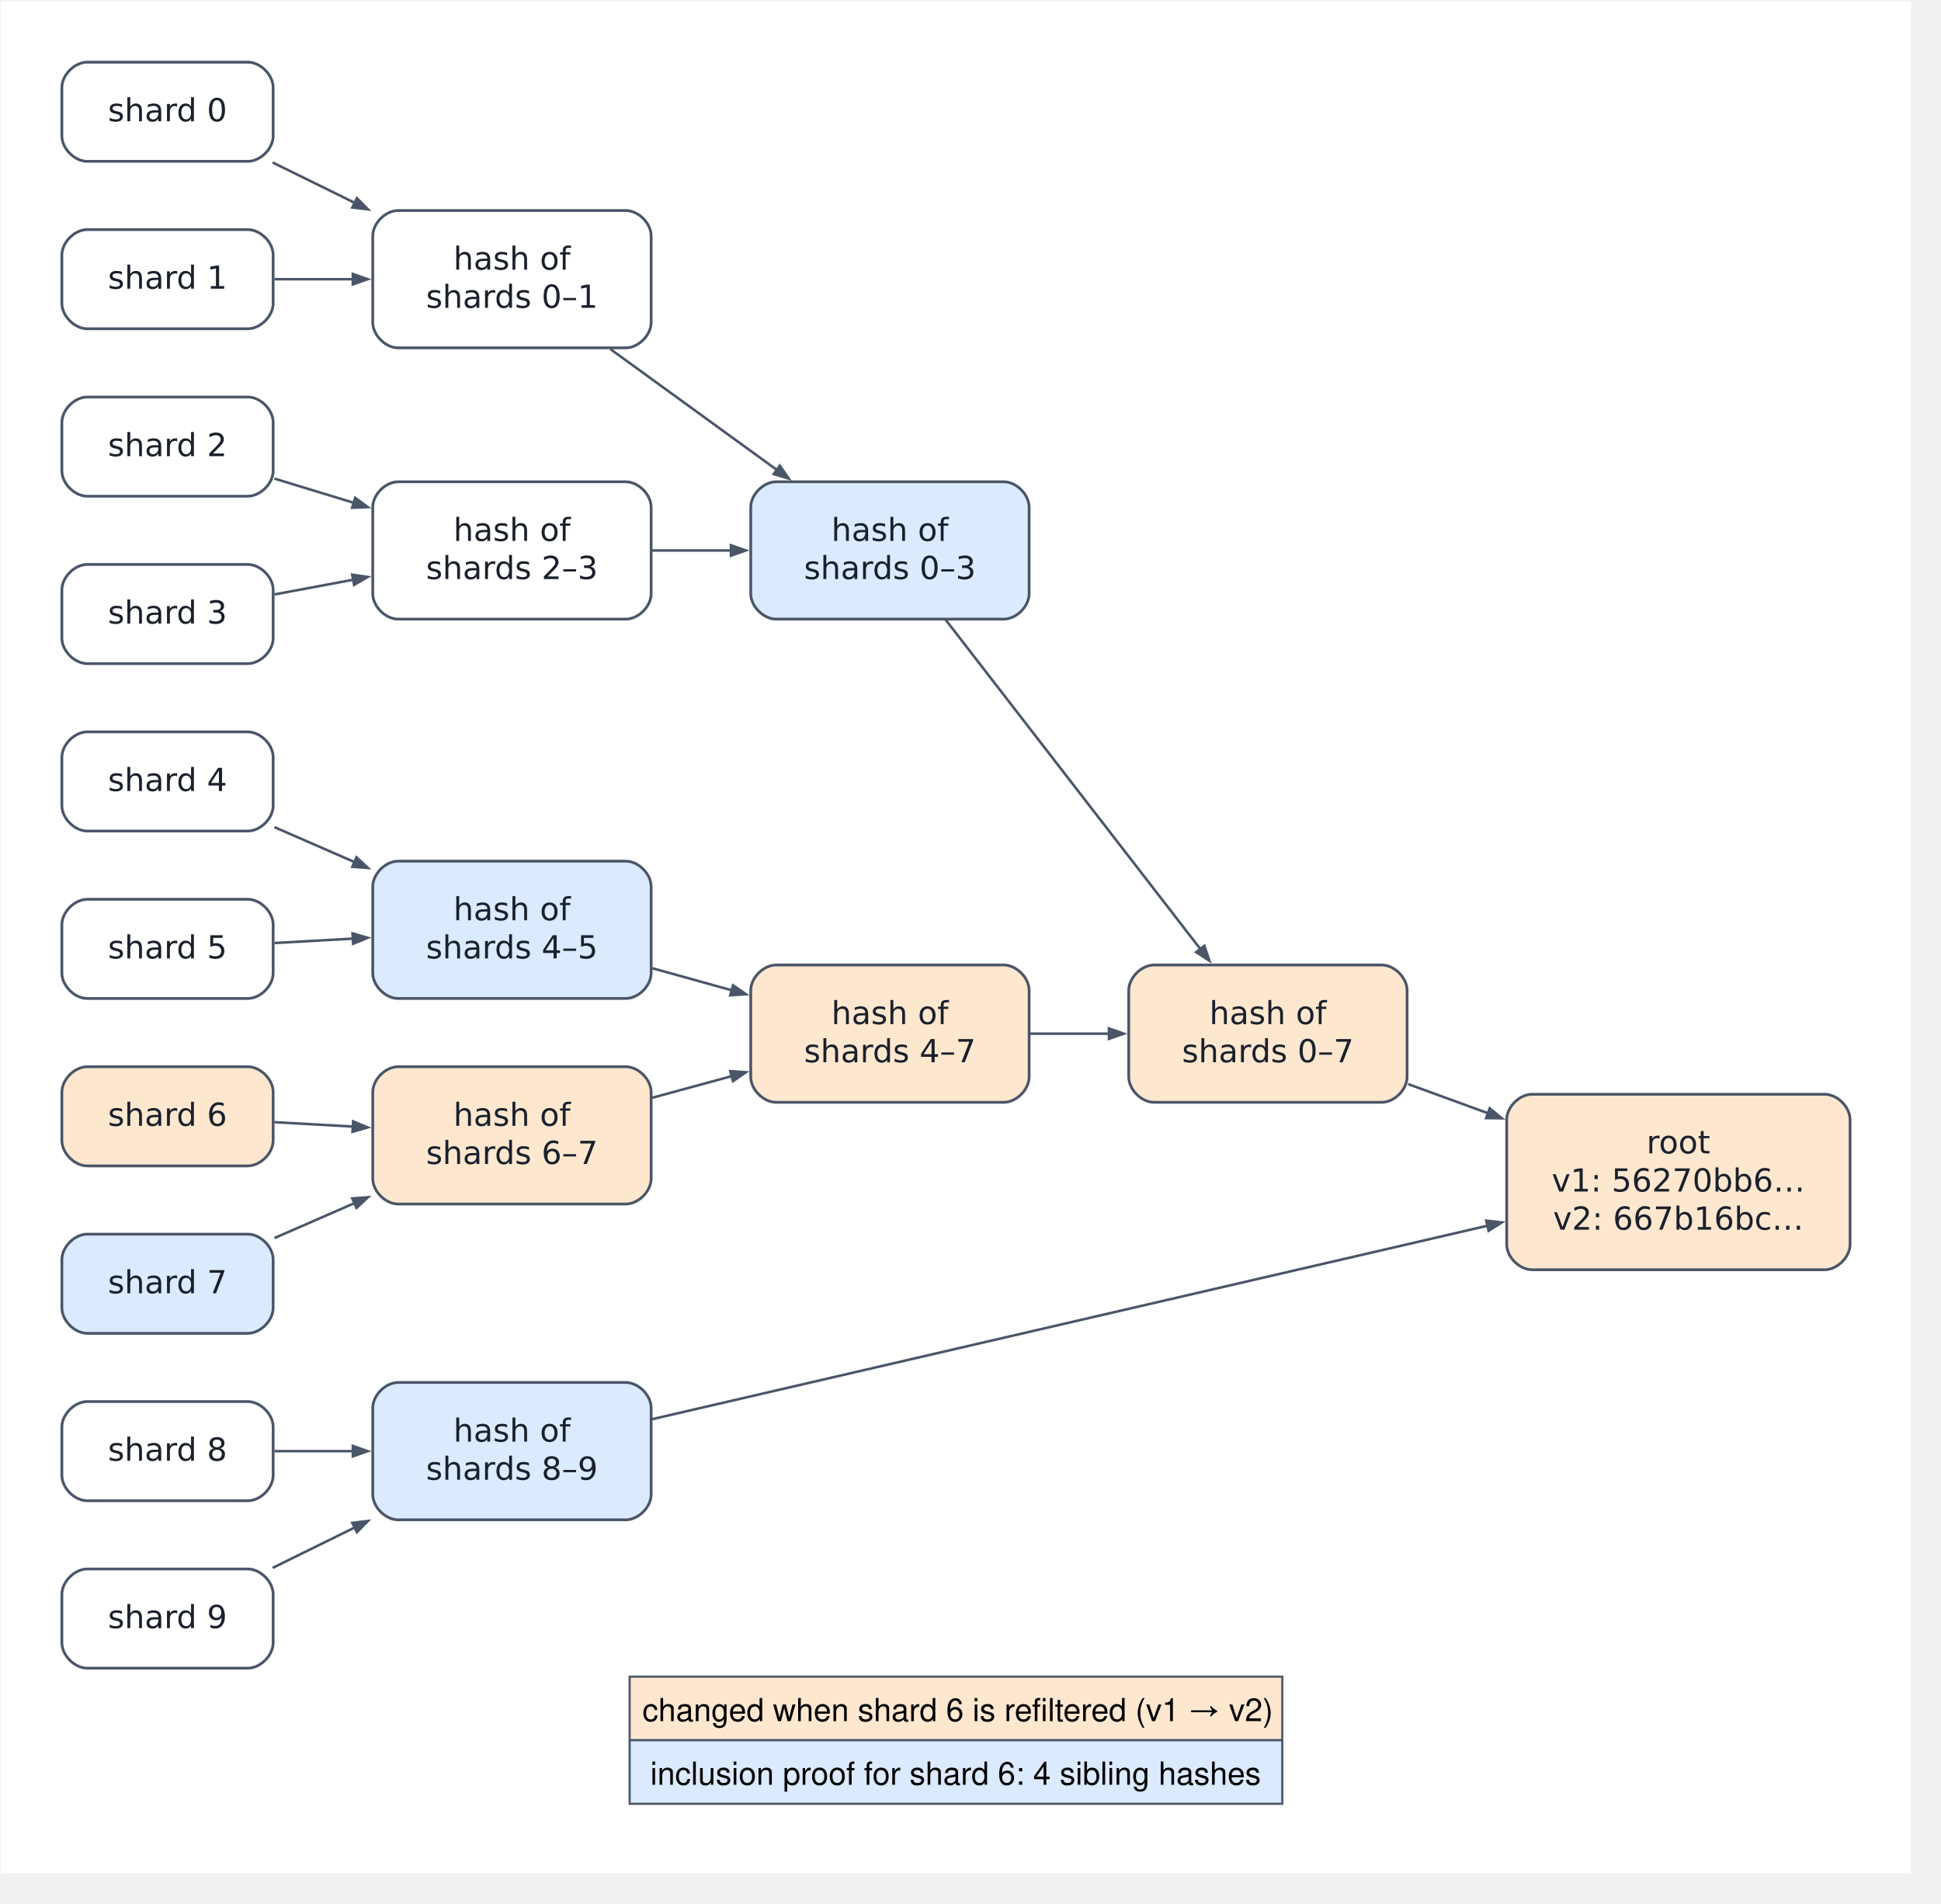
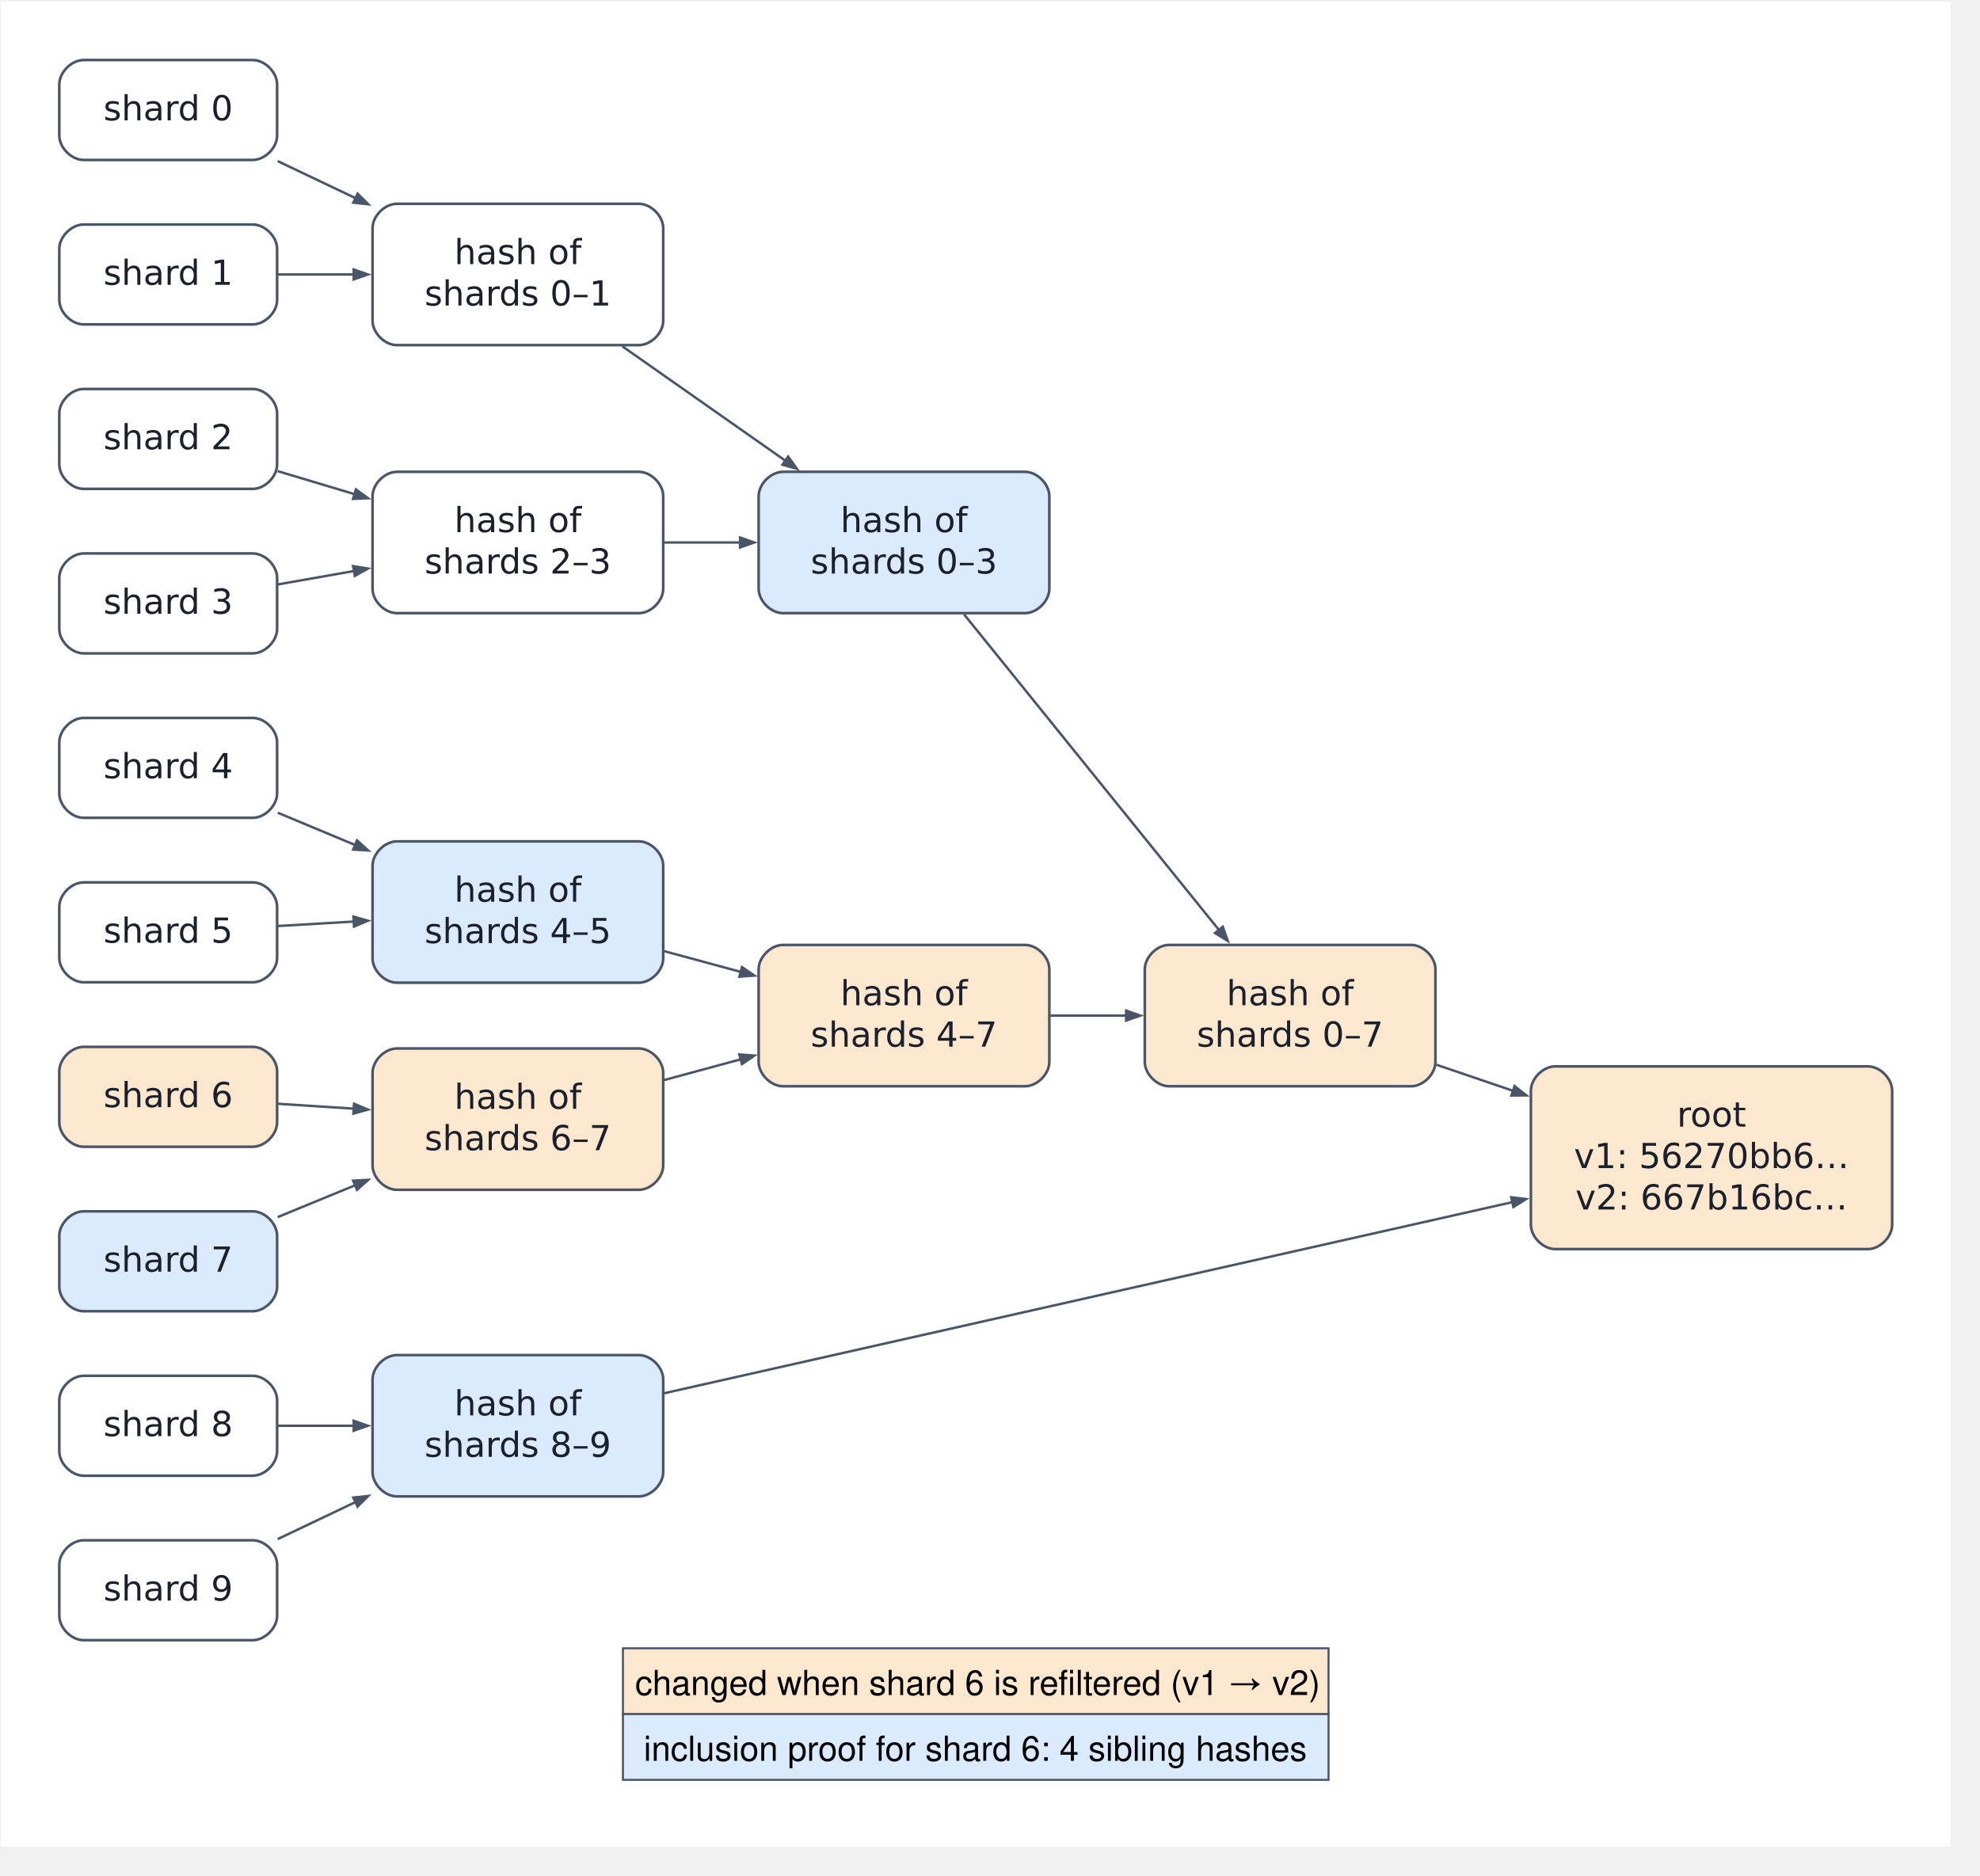
- <svg xmlns="http://www.w3.org/2000/svg" width="930" height="912" viewBox="14.00 14.00 916.00 898.00">
-   <g id="graph0" class="graph" transform="scale(1 1) rotate(0) translate(43.2 869)">
-     <polygon fill="#ffffff" stroke="none" points="-28.8,28.8 -28.8,-854.6 872.69,-854.6 872.69,28.8 -28.8,28.8" />
-     <polygon fill="#fde7cf" stroke="none" points="267.95,-34 267.95,-64 575.94,-64 575.94,-34 267.95,-34" />
-     <polygon fill="none" stroke="#4a5568" points="267.95,-34 267.95,-64 575.94,-64 575.94,-34 267.95,-34" />
-     <text xml:space="preserve" text-anchor="start" x="273.95" y="-43" font-family="Helvetica,sans-Serif" font-size="15.00">changed when shard 6 is refiltered (v1 → v2)</text>
-     <polygon fill="#dbeafe" stroke="none" points="267.95,-4 267.95,-34 575.94,-34 575.94,-4 267.95,-4" />
-     <polygon fill="none" stroke="#4a5568" points="267.95,-4 267.95,-34 575.94,-34 575.94,-4 267.95,-4" />
-     <text xml:space="preserve" text-anchor="start" x="277.7" y="-13" font-family="Helvetica,sans-Serif" font-size="15.00">inclusion proof for shard 6: 4 sibling hashes</text>
+ <svg xmlns="http://www.w3.org/2000/svg" width="989" height="937" viewBox="14.00 14.00 975.00 923.00">
+   <g id="graph0" class="graph" transform="scale(1 1) rotate(0) translate(43.2 894.2)">
+     <polygon fill="#ffffff" stroke="none" points="-28.8,28.8 -28.8,-879.8 931.34,-879.8 931.34,28.8 -28.8,28.8" />
+     <polygon fill="#fde7cf" stroke="none" points="277.55,-36.4 277.55,-68.8 625,-68.8 625,-36.4 277.55,-36.4" />
+     <polygon fill="none" stroke="#4a5568" points="277.55,-36.4 277.55,-68.8 625,-68.8 625,-36.4 277.55,-36.4" />
+     <text xml:space="preserve" text-anchor="start" x="283.55" y="-45.8" font-family="Helvetica,sans-Serif" font-size="17.00">changed when shard 6 is refiltered (v1 → v2)</text>
+     <polygon fill="#dbeafe" stroke="none" points="277.55,-4 277.55,-36.4 625,-36.4 625,-4 277.55,-4" />
+     <polygon fill="none" stroke="#4a5568" points="277.55,-4 277.55,-36.4 625,-36.4 625,-4 277.55,-4" />
+     <text xml:space="preserve" text-anchor="start" x="287.79" y="-13.4" font-family="Helvetica,sans-Serif" font-size="17.00">inclusion proof for shard 6: 4 sibling hashes</text>
    <g id="node1" class="node">
-       <path fill="#ffffff" stroke="#4a5568" stroke-width="1.3" d="M87.71,-825.8C87.71,-825.8 12,-825.8 12,-825.8 6,-825.8 0,-819.8 0,-813.8 0,-813.8 0,-791 0,-791 0,-785 6,-779 12,-779 12,-779 87.71,-779 87.71,-779 93.71,-779 99.71,-785 99.71,-791 99.71,-791 99.71,-813.8 99.71,-813.8 99.71,-819.8 93.71,-825.8 87.71,-825.8" />
-       <text xml:space="preserve" text-anchor="middle" x="49.86" y="-797.9" font-family="DejaVu Sans" font-size="15.00" fill="#1a202c">shard 0</text>
+       <path fill="#ffffff" stroke="#4a5568" stroke-width="1.3" d="M95.25,-851C95.25,-851 12,-851 12,-851 6,-851 0,-845 0,-839 0,-839 0,-813.8 0,-813.8 0,-807.8 6,-801.8 12,-801.8 12,-801.8 95.25,-801.8 95.25,-801.8 101.25,-801.8 107.25,-807.8 107.25,-813.8 107.25,-813.8 107.25,-839 107.25,-839 107.25,-845 101.25,-851 95.25,-851" />
+       <text xml:space="preserve" text-anchor="middle" x="53.62" y="-821.3" font-family="DejaVu Sans" font-size="17.00" fill="#1a202c">shard 0</text>
    </g>
    <g id="node2" class="node">
-       <path fill="#ffffff" stroke="#4a5568" stroke-width="1.3" d="M87.71,-746.8C87.71,-746.8 12,-746.8 12,-746.8 6,-746.8 0,-740.8 0,-734.8 0,-734.8 0,-712 0,-712 0,-706 6,-700 12,-700 12,-700 87.71,-700 87.71,-700 93.71,-700 99.71,-706 99.71,-712 99.71,-712 99.71,-734.8 99.71,-734.8 99.71,-740.8 93.71,-746.8 87.71,-746.8" />
-       <text xml:space="preserve" text-anchor="middle" x="49.86" y="-718.9" font-family="DejaVu Sans" font-size="15.00" fill="#1a202c">shard 1</text>
+       <path fill="#ffffff" stroke="#4a5568" stroke-width="1.3" d="M95.25,-770C95.25,-770 12,-770 12,-770 6,-770 0,-764 0,-758 0,-758 0,-732.8 0,-732.8 0,-726.8 6,-720.8 12,-720.8 12,-720.8 95.25,-720.8 95.25,-720.8 101.25,-720.8 107.25,-726.8 107.25,-732.8 107.25,-732.8 107.25,-758 107.25,-758 107.25,-764 101.25,-770 95.25,-770" />
+       <text xml:space="preserve" text-anchor="middle" x="53.62" y="-740.3" font-family="DejaVu Sans" font-size="17.00" fill="#1a202c">shard 1</text>
    </g>
    <g id="node11" class="node">
-       <path fill="#ffffff" stroke="#4a5568" stroke-width="1.3" d="M266.09,-755.8C266.09,-755.8 158.71,-755.8 158.71,-755.8 152.71,-755.8 146.71,-749.8 146.71,-743.8 146.71,-743.8 146.71,-703 146.71,-703 146.71,-697 152.71,-691 158.71,-691 158.71,-691 266.09,-691 266.09,-691 272.09,-691 278.09,-697 278.09,-703 278.09,-703 278.09,-743.8 278.09,-743.8 278.09,-749.8 272.09,-755.8 266.09,-755.8" />
-       <text xml:space="preserve" text-anchor="middle" x="212.4" y="-727.9" font-family="DejaVu Sans" font-size="15.00" fill="#1a202c">hash of</text>
-       <text xml:space="preserve" text-anchor="middle" x="212.4" y="-709.9" font-family="DejaVu Sans" font-size="15.00" fill="#1a202c">shards 0–1</text>
+       <path fill="#ffffff" stroke="#4a5568" stroke-width="1.3" d="M285.38,-780.2C285.38,-780.2 166.25,-780.2 166.25,-780.2 160.25,-780.2 154.25,-774.2 154.25,-768.2 154.25,-768.2 154.25,-722.6 154.25,-722.6 154.25,-716.6 160.25,-710.6 166.25,-710.6 166.25,-710.6 285.38,-710.6 285.38,-710.6 291.38,-710.6 297.38,-716.6 297.38,-722.6 297.38,-722.6 297.38,-768.2 297.38,-768.2 297.38,-774.2 291.38,-780.2 285.38,-780.2" />
+       <text xml:space="preserve" text-anchor="middle" x="225.82" y="-750.5" font-family="DejaVu Sans" font-size="17.00" fill="#1a202c">hash of</text>
+       <text xml:space="preserve" text-anchor="middle" x="225.82" y="-730.1" font-family="DejaVu Sans" font-size="17.00" fill="#1a202c">shards 0–1</text>
    </g>
    <g id="edge1" class="edge">
-       <path fill="none" stroke="#4a5568" stroke-width="1.2" d="M99.46,-778.48C111.73,-772.45 125.17,-765.83 138.35,-759.35" />
-       <polygon fill="#4a5568" stroke="#4a5568" stroke-width="1.2" points="139.24,-761.64 144.44,-756.35 137.08,-757.24 139.24,-761.64" />
+       <path fill="none" stroke="#4a5568" stroke-width="1.2" d="M107.54,-801.22C119.78,-795.39 133.05,-789.07 146.13,-782.85" />
+       <polygon fill="#4a5568" stroke="#4a5568" stroke-width="1.2" points="146.88,-785.2 152.15,-779.98 144.78,-780.78 146.88,-785.2" />
    </g>
    <g id="node3" class="node">
-       <path fill="#ffffff" stroke="#4a5568" stroke-width="1.3" d="M87.71,-667.8C87.71,-667.8 12,-667.8 12,-667.8 6,-667.8 0,-661.8 0,-655.8 0,-655.8 0,-633 0,-633 0,-627 6,-621 12,-621 12,-621 87.71,-621 87.71,-621 93.71,-621 99.71,-627 99.71,-633 99.71,-633 99.71,-655.8 99.71,-655.8 99.71,-661.8 93.71,-667.8 87.71,-667.8" />
-       <text xml:space="preserve" text-anchor="middle" x="49.86" y="-639.9" font-family="DejaVu Sans" font-size="15.00" fill="#1a202c">shard 2</text>
+       <path fill="#ffffff" stroke="#4a5568" stroke-width="1.3" d="M95.25,-689C95.25,-689 12,-689 12,-689 6,-689 0,-683 0,-677 0,-677 0,-651.8 0,-651.8 0,-645.8 6,-639.8 12,-639.8 12,-639.8 95.25,-639.8 95.25,-639.8 101.25,-639.8 107.25,-645.8 107.25,-651.8 107.25,-651.8 107.25,-677 107.25,-677 107.25,-683 101.25,-689 95.25,-689" />
+       <text xml:space="preserve" text-anchor="middle" x="53.62" y="-659.3" font-family="DejaVu Sans" font-size="17.00" fill="#1a202c">shard 2</text>
    </g>
    <g id="edge2" class="edge">
-       <path fill="none" stroke="#4a5568" stroke-width="1.2" d="M100.34,-723.4C112.09,-723.4 124.88,-723.4 137.46,-723.4" />
-       <polygon fill="#4a5568" stroke="#4a5568" stroke-width="1.2" points="137.31,-725.85 144.31,-723.4 137.31,-720.95 137.31,-725.85" />
+       <path fill="none" stroke="#4a5568" stroke-width="1.2" d="M107.54,-745.4C119.43,-745.4 132.31,-745.4 145.03,-745.4" />
+       <polygon fill="#4a5568" stroke="#4a5568" stroke-width="1.2" points="144.97,-747.85 151.97,-745.4 144.97,-742.95 144.97,-747.85" />
    </g>
    <g id="node4" class="node">
-       <path fill="#ffffff" stroke="#4a5568" stroke-width="1.3" d="M87.71,-588.8C87.71,-588.8 12,-588.8 12,-588.8 6,-588.8 0,-582.8 0,-576.8 0,-576.8 0,-554 0,-554 0,-548 6,-542 12,-542 12,-542 87.71,-542 87.71,-542 93.71,-542 99.71,-548 99.71,-554 99.71,-554 99.71,-576.8 99.71,-576.8 99.71,-582.8 93.71,-588.8 87.71,-588.8" />
-       <text xml:space="preserve" text-anchor="middle" x="49.86" y="-560.9" font-family="DejaVu Sans" font-size="15.00" fill="#1a202c">shard 3</text>
+       <path fill="#ffffff" stroke="#4a5568" stroke-width="1.3" d="M95.25,-608C95.25,-608 12,-608 12,-608 6,-608 0,-602 0,-596 0,-596 0,-570.8 0,-570.8 0,-564.8 6,-558.8 12,-558.8 12,-558.8 95.25,-558.8 95.25,-558.8 101.25,-558.8 107.25,-564.8 107.25,-570.8 107.25,-570.8 107.25,-596 107.25,-596 107.25,-602 101.25,-608 95.25,-608" />
+       <text xml:space="preserve" text-anchor="middle" x="53.62" y="-578.3" font-family="DejaVu Sans" font-size="17.00" fill="#1a202c">shard 3</text>
    </g>
    <g id="node12" class="node">
-       <path fill="#ffffff" stroke="#4a5568" stroke-width="1.3" d="M266.09,-627.8C266.09,-627.8 158.71,-627.8 158.71,-627.8 152.71,-627.8 146.71,-621.8 146.71,-615.8 146.71,-615.8 146.71,-575 146.71,-575 146.71,-569 152.71,-563 158.71,-563 158.71,-563 266.09,-563 266.09,-563 272.09,-563 278.09,-569 278.09,-575 278.09,-575 278.09,-615.8 278.09,-615.8 278.09,-621.8 272.09,-627.8 266.09,-627.8" />
-       <text xml:space="preserve" text-anchor="middle" x="212.4" y="-599.9" font-family="DejaVu Sans" font-size="15.00" fill="#1a202c">hash of</text>
-       <text xml:space="preserve" text-anchor="middle" x="212.4" y="-581.9" font-family="DejaVu Sans" font-size="15.00" fill="#1a202c">shards 2–3</text>
+       <path fill="#ffffff" stroke="#4a5568" stroke-width="1.3" d="M285.38,-648.2C285.38,-648.2 166.25,-648.2 166.25,-648.2 160.25,-648.2 154.25,-642.2 154.25,-636.2 154.25,-636.2 154.25,-590.6 154.25,-590.6 154.25,-584.6 160.25,-578.6 166.25,-578.6 166.25,-578.6 285.38,-578.6 285.38,-578.6 291.38,-578.6 297.38,-584.6 297.38,-590.6 297.38,-590.6 297.38,-636.2 297.38,-636.2 297.38,-642.2 291.38,-648.2 285.38,-648.2" />
+       <text xml:space="preserve" text-anchor="middle" x="225.82" y="-618.5" font-family="DejaVu Sans" font-size="17.00" fill="#1a202c">hash of</text>
+       <text xml:space="preserve" text-anchor="middle" x="225.82" y="-598.1" font-family="DejaVu Sans" font-size="17.00" fill="#1a202c">shards 2–3</text>
    </g>
    <g id="edge3" class="edge">
-       <path fill="none" stroke="#4a5568" stroke-width="1.2" d="M100.34,-629.3C112.2,-625.68 125.13,-621.73 137.82,-617.86" />
-       <polygon fill="#4a5568" stroke="#4a5568" stroke-width="1.2" points="138.41,-620.24 144.39,-615.85 136.98,-615.55 138.41,-620.24" />
+       <path fill="none" stroke="#4a5568" stroke-width="1.2" d="M107.54,-648.54C119.55,-644.94 132.56,-641.05 145.39,-637.2" />
+       <polygon fill="#4a5568" stroke="#4a5568" stroke-width="1.2" points="146.05,-639.56 152.05,-635.2 144.64,-634.87 146.05,-639.56" />
    </g>
    <g id="node5" class="node">
-       <path fill="#ffffff" stroke="#4a5568" stroke-width="1.3" d="M87.71,-509.8C87.71,-509.8 12,-509.8 12,-509.8 6,-509.8 0,-503.8 0,-497.8 0,-497.8 0,-475 0,-475 0,-469 6,-463 12,-463 12,-463 87.71,-463 87.71,-463 93.71,-463 99.71,-469 99.71,-475 99.71,-475 99.71,-497.8 99.71,-497.8 99.71,-503.8 93.71,-509.8 87.71,-509.8" />
-       <text xml:space="preserve" text-anchor="middle" x="49.86" y="-481.9" font-family="DejaVu Sans" font-size="15.00" fill="#1a202c">shard 4</text>
+       <path fill="#ffffff" stroke="#4a5568" stroke-width="1.3" d="M95.25,-527C95.25,-527 12,-527 12,-527 6,-527 0,-521 0,-515 0,-515 0,-489.8 0,-489.8 0,-483.8 6,-477.8 12,-477.8 12,-477.8 95.25,-477.8 95.25,-477.8 101.25,-477.8 107.25,-483.8 107.25,-489.8 107.25,-489.8 107.25,-515 107.25,-515 107.25,-521 101.25,-527 95.25,-527" />
+       <text xml:space="preserve" text-anchor="middle" x="53.62" y="-497.3" font-family="DejaVu Sans" font-size="17.00" fill="#1a202c">shard 4</text>
    </g>
    <g id="edge4" class="edge">
-       <path fill="none" stroke="#4a5568" stroke-width="1.2" d="M100.34,-574.65C112.09,-576.84 124.88,-579.23 137.46,-581.58" />
-       <polygon fill="#4a5568" stroke="#4a5568" stroke-width="1.2" points="137.01,-583.99 144.34,-582.87 137.91,-579.17 137.01,-583.99" />
+       <path fill="none" stroke="#4a5568" stroke-width="1.2" d="M107.54,-592.73C119.55,-594.84 132.56,-597.14 145.39,-599.4" />
+       <polygon fill="#4a5568" stroke="#4a5568" stroke-width="1.2" points="144.68,-601.76 152,-600.56 145.53,-596.94 144.68,-601.76" />
    </g>
    <g id="node6" class="node">
-       <path fill="#ffffff" stroke="#4a5568" stroke-width="1.3" d="M87.71,-430.8C87.71,-430.8 12,-430.8 12,-430.8 6,-430.8 0,-424.8 0,-418.8 0,-418.8 0,-396 0,-396 0,-390 6,-384 12,-384 12,-384 87.71,-384 87.71,-384 93.71,-384 99.71,-390 99.71,-396 99.71,-396 99.71,-418.8 99.71,-418.8 99.71,-424.8 93.71,-430.8 87.71,-430.8" />
-       <text xml:space="preserve" text-anchor="middle" x="49.86" y="-402.9" font-family="DejaVu Sans" font-size="15.00" fill="#1a202c">shard 5</text>
+       <path fill="#ffffff" stroke="#4a5568" stroke-width="1.3" d="M95.25,-446C95.25,-446 12,-446 12,-446 6,-446 0,-440 0,-434 0,-434 0,-408.8 0,-408.8 0,-402.8 6,-396.8 12,-396.8 12,-396.8 95.25,-396.8 95.25,-396.8 101.25,-396.8 107.25,-402.8 107.25,-408.8 107.25,-408.8 107.25,-434 107.25,-434 107.25,-440 101.25,-446 95.25,-446" />
+       <text xml:space="preserve" text-anchor="middle" x="53.62" y="-416.3" font-family="DejaVu Sans" font-size="17.00" fill="#1a202c">shard 5</text>
    </g>
    <g id="node13" class="node">
-       <path fill="#dbeafe" stroke="#4a5568" stroke-width="1.3" d="M266.09,-448.8C266.09,-448.8 158.71,-448.8 158.71,-448.8 152.71,-448.8 146.71,-442.8 146.71,-436.8 146.71,-436.8 146.71,-396 146.71,-396 146.71,-390 152.71,-384 158.71,-384 158.71,-384 266.09,-384 266.09,-384 272.09,-384 278.09,-390 278.09,-396 278.09,-396 278.09,-436.8 278.09,-436.8 278.09,-442.8 272.09,-448.8 266.09,-448.8" />
-       <text xml:space="preserve" text-anchor="middle" x="212.4" y="-420.9" font-family="DejaVu Sans" font-size="15.00" fill="#1a202c">hash of</text>
-       <text xml:space="preserve" text-anchor="middle" x="212.4" y="-402.9" font-family="DejaVu Sans" font-size="15.00" fill="#1a202c">shards 4–5</text>
+       <path fill="#dbeafe" stroke="#4a5568" stroke-width="1.3" d="M285.38,-466.2C285.38,-466.2 166.25,-466.2 166.25,-466.2 160.25,-466.2 154.25,-460.2 154.25,-454.2 154.25,-454.2 154.25,-408.6 154.25,-408.6 154.25,-402.6 160.25,-396.6 166.25,-396.6 166.25,-396.6 285.38,-396.6 285.38,-396.6 291.38,-396.6 297.38,-402.6 297.38,-408.6 297.38,-408.6 297.38,-454.2 297.38,-454.2 297.38,-460.2 291.38,-466.2 285.38,-466.2" />
+       <text xml:space="preserve" text-anchor="middle" x="225.82" y="-436.5" font-family="DejaVu Sans" font-size="17.00" fill="#1a202c">hash of</text>
+       <text xml:space="preserve" text-anchor="middle" x="225.82" y="-416.1" font-family="DejaVu Sans" font-size="17.00" fill="#1a202c">shards 4–5</text>
    </g>
    <g id="edge5" class="edge">
-       <path fill="none" stroke="#4a5568" stroke-width="1.2" d="M100.34,-464.83C112.31,-459.6 125.37,-453.91 138.19,-448.32" />
-       <polygon fill="#4a5568" stroke="#4a5568" stroke-width="1.2" points="139.02,-450.63 144.46,-445.59 137.06,-446.14 139.02,-450.63" />
+       <path fill="none" stroke="#4a5568" stroke-width="1.2" d="M107.54,-480.32C119.66,-475.27 132.8,-469.78 145.76,-464.38" />
+       <polygon fill="#4a5568" stroke="#4a5568" stroke-width="1.2" points="146.6,-466.69 152.11,-461.73 144.71,-462.16 146.6,-466.69" />
    </g>
    <g id="node7" class="node">
-       <path fill="#fde7cf" stroke="#4a5568" stroke-width="1.3" d="M87.71,-351.8C87.71,-351.8 12,-351.8 12,-351.8 6,-351.8 0,-345.8 0,-339.8 0,-339.8 0,-317 0,-317 0,-311 6,-305 12,-305 12,-305 87.71,-305 87.71,-305 93.71,-305 99.71,-311 99.71,-317 99.71,-317 99.71,-339.8 99.71,-339.8 99.71,-345.8 93.71,-351.8 87.71,-351.8" />
-       <text xml:space="preserve" text-anchor="middle" x="49.86" y="-323.9" font-family="DejaVu Sans" font-size="15.00" fill="#1a202c">shard 6</text>
+       <path fill="#fde7cf" stroke="#4a5568" stroke-width="1.3" d="M95.25,-365C95.25,-365 12,-365 12,-365 6,-365 0,-359 0,-353 0,-353 0,-327.8 0,-327.8 0,-321.8 6,-315.8 12,-315.8 12,-315.8 95.25,-315.8 95.25,-315.8 101.25,-315.8 107.25,-321.8 107.25,-327.8 107.25,-327.8 107.25,-353 107.25,-353 107.25,-359 101.25,-365 95.25,-365" />
+       <text xml:space="preserve" text-anchor="middle" x="53.62" y="-335.3" font-family="DejaVu Sans" font-size="17.00" fill="#1a202c">shard 6</text>
    </g>
    <g id="edge6" class="edge">
-       <path fill="none" stroke="#4a5568" stroke-width="1.2" d="M100.34,-410.17C112.09,-410.83 124.88,-411.55 137.46,-412.25" />
-       <polygon fill="#4a5568" stroke="#4a5568" stroke-width="1.2" points="137.18,-414.69 144.31,-412.64 137.46,-409.8 137.18,-414.69" />
+       <path fill="none" stroke="#4a5568" stroke-width="1.2" d="M107.54,-424.51C119.43,-425.21 132.31,-425.96 145.03,-426.71" />
+       <polygon fill="#4a5568" stroke="#4a5568" stroke-width="1.2" points="144.85,-429.16 151.98,-427.12 145.13,-424.26 144.85,-429.16" />
    </g>
    <g id="node8" class="node">
-       <path fill="#dbeafe" stroke="#4a5568" stroke-width="1.3" d="M87.71,-272.8C87.71,-272.8 12,-272.8 12,-272.8 6,-272.8 0,-266.8 0,-260.8 0,-260.8 0,-238 0,-238 0,-232 6,-226 12,-226 12,-226 87.71,-226 87.71,-226 93.71,-226 99.71,-232 99.71,-238 99.71,-238 99.71,-260.8 99.71,-260.8 99.71,-266.8 93.71,-272.8 87.71,-272.8" />
-       <text xml:space="preserve" text-anchor="middle" x="49.86" y="-244.9" font-family="DejaVu Sans" font-size="15.00" fill="#1a202c">shard 7</text>
+       <path fill="#dbeafe" stroke="#4a5568" stroke-width="1.3" d="M95.25,-284C95.25,-284 12,-284 12,-284 6,-284 0,-278 0,-272 0,-272 0,-246.8 0,-246.8 0,-240.8 6,-234.8 12,-234.8 12,-234.8 95.25,-234.8 95.25,-234.8 101.25,-234.8 107.25,-240.8 107.25,-246.8 107.25,-246.8 107.25,-272 107.25,-272 107.25,-278 101.25,-284 95.25,-284" />
+       <text xml:space="preserve" text-anchor="middle" x="53.62" y="-254.3" font-family="DejaVu Sans" font-size="17.00" fill="#1a202c">shard 7</text>
    </g>
    <g id="node14" class="node">
-       <path fill="#fde7cf" stroke="#4a5568" stroke-width="1.3" d="M266.09,-351.8C266.09,-351.8 158.71,-351.8 158.71,-351.8 152.71,-351.8 146.71,-345.8 146.71,-339.8 146.71,-339.8 146.71,-299 146.71,-299 146.71,-293 152.71,-287 158.71,-287 158.71,-287 266.09,-287 266.09,-287 272.09,-287 278.09,-293 278.09,-299 278.09,-299 278.09,-339.8 278.09,-339.8 278.09,-345.8 272.09,-351.8 266.09,-351.8" />
-       <text xml:space="preserve" text-anchor="middle" x="212.4" y="-323.9" font-family="DejaVu Sans" font-size="15.00" fill="#1a202c">hash of</text>
-       <text xml:space="preserve" text-anchor="middle" x="212.4" y="-305.9" font-family="DejaVu Sans" font-size="15.00" fill="#1a202c">shards 6–7</text>
+       <path fill="#fde7cf" stroke="#4a5568" stroke-width="1.3" d="M285.38,-364.2C285.38,-364.2 166.25,-364.2 166.25,-364.2 160.25,-364.2 154.25,-358.2 154.25,-352.2 154.25,-352.2 154.25,-306.6 154.25,-306.6 154.25,-300.6 160.25,-294.6 166.25,-294.6 166.25,-294.6 285.38,-294.6 285.38,-294.6 291.38,-294.6 297.38,-300.6 297.38,-306.6 297.38,-306.6 297.38,-352.2 297.38,-352.2 297.38,-358.2 291.38,-364.2 285.38,-364.2" />
+       <text xml:space="preserve" text-anchor="middle" x="225.82" y="-334.5" font-family="DejaVu Sans" font-size="17.00" fill="#1a202c">hash of</text>
+       <text xml:space="preserve" text-anchor="middle" x="225.82" y="-314.1" font-family="DejaVu Sans" font-size="17.00" fill="#1a202c">shards 6–7</text>
    </g>
    <g id="edge7" class="edge">
-       <path fill="none" stroke="#4a5568" stroke-width="1.2" d="M100.34,-325.63C112.09,-324.97 124.88,-324.25 137.46,-323.55" />
-       <polygon fill="#4a5568" stroke="#4a5568" stroke-width="1.2" points="137.46,-326 144.31,-323.16 137.18,-321.11 137.46,-326" />
+       <path fill="none" stroke="#4a5568" stroke-width="1.2" d="M107.54,-336.98C119.43,-336.21 132.31,-335.38 145.03,-334.56" />
+       <polygon fill="#4a5568" stroke="#4a5568" stroke-width="1.2" points="145.15,-337 151.98,-334.11 144.83,-332.11 145.15,-337" />
    </g>
    <g id="node9" class="node">
-       <path fill="#ffffff" stroke="#4a5568" stroke-width="1.3" d="M87.71,-193.8C87.71,-193.8 12,-193.8 12,-193.8 6,-193.8 0,-187.8 0,-181.8 0,-181.8 0,-159 0,-159 0,-153 6,-147 12,-147 12,-147 87.71,-147 87.71,-147 93.71,-147 99.71,-153 99.71,-159 99.71,-159 99.71,-181.8 99.71,-181.8 99.71,-187.8 93.71,-193.8 87.71,-193.8" />
-       <text xml:space="preserve" text-anchor="middle" x="49.86" y="-165.9" font-family="DejaVu Sans" font-size="15.00" fill="#1a202c">shard 8</text>
+       <path fill="#ffffff" stroke="#4a5568" stroke-width="1.3" d="M95.25,-203C95.25,-203 12,-203 12,-203 6,-203 0,-197 0,-191 0,-191 0,-165.8 0,-165.8 0,-159.8 6,-153.8 12,-153.8 12,-153.8 95.25,-153.8 95.25,-153.8 101.25,-153.8 107.25,-159.8 107.25,-165.8 107.25,-165.8 107.25,-191 107.25,-191 107.25,-197 101.25,-203 95.25,-203" />
+       <text xml:space="preserve" text-anchor="middle" x="53.62" y="-173.3" font-family="DejaVu Sans" font-size="17.00" fill="#1a202c">shard 8</text>
    </g>
    <g id="edge8" class="edge">
-       <path fill="none" stroke="#4a5568" stroke-width="1.2" d="M100.34,-270.97C112.31,-276.2 125.37,-281.89 138.19,-287.48" />
-       <polygon fill="#4a5568" stroke="#4a5568" stroke-width="1.2" points="137.06,-289.66 144.46,-290.21 139.02,-285.17 137.06,-289.66" />
+       <path fill="none" stroke="#4a5568" stroke-width="1.2" d="M107.54,-281.16C119.66,-286.15 132.8,-291.56 145.76,-296.88" />
+       <polygon fill="#4a5568" stroke="#4a5568" stroke-width="1.2" points="144.71,-299.1 152.11,-299.5 146.57,-294.57 144.71,-299.1" />
    </g>
    <g id="node10" class="node">
-       <path fill="#ffffff" stroke="#4a5568" stroke-width="1.3" d="M87.71,-114.8C87.71,-114.8 12,-114.8 12,-114.8 6,-114.8 0,-108.8 0,-102.8 0,-102.8 0,-80 0,-80 0,-74 6,-68 12,-68 12,-68 87.71,-68 87.71,-68 93.71,-68 99.71,-74 99.71,-80 99.71,-80 99.71,-102.8 99.71,-102.8 99.71,-108.8 93.71,-114.8 87.71,-114.8" />
-       <text xml:space="preserve" text-anchor="middle" x="49.86" y="-86.9" font-family="DejaVu Sans" font-size="15.00" fill="#1a202c">shard 9</text>
+       <path fill="#ffffff" stroke="#4a5568" stroke-width="1.3" d="M95.25,-122C95.25,-122 12,-122 12,-122 6,-122 0,-116 0,-110 0,-110 0,-84.8 0,-84.8 0,-78.8 6,-72.8 12,-72.8 12,-72.8 95.25,-72.8 95.25,-72.8 101.25,-72.8 107.25,-78.8 107.25,-84.8 107.25,-84.8 107.25,-110 107.25,-110 107.25,-116 101.25,-122 95.25,-122" />
+       <text xml:space="preserve" text-anchor="middle" x="53.62" y="-92.3" font-family="DejaVu Sans" font-size="17.00" fill="#1a202c">shard 9</text>
    </g>
    <g id="node15" class="node">
-       <path fill="#dbeafe" stroke="#4a5568" stroke-width="1.3" d="M266.09,-202.8C266.09,-202.8 158.71,-202.8 158.71,-202.8 152.71,-202.8 146.71,-196.8 146.71,-190.8 146.71,-190.8 146.71,-150 146.71,-150 146.71,-144 152.71,-138 158.71,-138 158.71,-138 266.09,-138 266.09,-138 272.09,-138 278.09,-144 278.09,-150 278.09,-150 278.09,-190.8 278.09,-190.8 278.09,-196.8 272.09,-202.8 266.09,-202.8" />
-       <text xml:space="preserve" text-anchor="middle" x="212.4" y="-174.9" font-family="DejaVu Sans" font-size="15.00" fill="#1a202c">hash of</text>
-       <text xml:space="preserve" text-anchor="middle" x="212.4" y="-156.9" font-family="DejaVu Sans" font-size="15.00" fill="#1a202c">shards 8–9</text>
+       <path fill="#dbeafe" stroke="#4a5568" stroke-width="1.3" d="M285.38,-213.2C285.38,-213.2 166.25,-213.2 166.25,-213.2 160.25,-213.2 154.25,-207.2 154.25,-201.2 154.25,-201.2 154.25,-155.6 154.25,-155.6 154.25,-149.6 160.25,-143.6 166.25,-143.6 166.25,-143.6 285.38,-143.6 285.38,-143.6 291.38,-143.6 297.38,-149.6 297.38,-155.6 297.38,-155.6 297.38,-201.2 297.38,-201.2 297.38,-207.2 291.38,-213.2 285.38,-213.2" />
+       <text xml:space="preserve" text-anchor="middle" x="225.82" y="-183.5" font-family="DejaVu Sans" font-size="17.00" fill="#1a202c">hash of</text>
+       <text xml:space="preserve" text-anchor="middle" x="225.82" y="-163.1" font-family="DejaVu Sans" font-size="17.00" fill="#1a202c">shards 8–9</text>
    </g>
    <g id="edge9" class="edge">
-       <path fill="none" stroke="#4a5568" stroke-width="1.2" d="M100.34,-170.4C112.09,-170.4 124.88,-170.4 137.46,-170.4" />
-       <polygon fill="#4a5568" stroke="#4a5568" stroke-width="1.2" points="137.31,-172.85 144.31,-170.4 137.31,-167.95 137.31,-172.85" />
+       <path fill="none" stroke="#4a5568" stroke-width="1.2" d="M107.54,-178.4C119.43,-178.4 132.31,-178.4 145.03,-178.4" />
+       <polygon fill="#4a5568" stroke="#4a5568" stroke-width="1.2" points="144.97,-180.85 151.97,-178.4 144.97,-175.95 144.97,-180.85" />
    </g>
    <g id="edge10" class="edge">
-       <path fill="none" stroke="#4a5568" stroke-width="1.2" d="M99.46,-115.32C111.73,-121.35 125.17,-127.97 138.35,-134.45" />
-       <polygon fill="#4a5568" stroke="#4a5568" stroke-width="1.2" points="137.08,-136.56 144.44,-137.45 139.24,-132.16 137.08,-136.56" />
+       <path fill="none" stroke="#4a5568" stroke-width="1.2" d="M107.54,-122.58C119.78,-128.41 133.05,-134.73 146.13,-140.95" />
+       <polygon fill="#4a5568" stroke="#4a5568" stroke-width="1.2" points="144.78,-143.02 152.15,-143.82 146.88,-138.6 144.78,-143.02" />
    </g>
    <g id="node16" class="node">
-       <path fill="#dbeafe" stroke="#4a5568" stroke-width="1.3" d="M444.47,-627.8C444.47,-627.8 337.09,-627.8 337.09,-627.8 331.09,-627.8 325.09,-621.8 325.09,-615.8 325.09,-615.8 325.09,-575 325.09,-575 325.09,-569 331.09,-563 337.09,-563 337.09,-563 444.47,-563 444.47,-563 450.47,-563 456.47,-569 456.47,-575 456.47,-575 456.47,-615.8 456.47,-615.8 456.47,-621.8 450.47,-627.8 444.47,-627.8" />
-       <text xml:space="preserve" text-anchor="middle" x="390.78" y="-599.9" font-family="DejaVu Sans" font-size="15.00" fill="#1a202c">hash of</text>
-       <text xml:space="preserve" text-anchor="middle" x="390.78" y="-581.9" font-family="DejaVu Sans" font-size="15.00" fill="#1a202c">shards 0–3</text>
+       <path fill="#dbeafe" stroke="#4a5568" stroke-width="1.3" d="M475.52,-648.2C475.52,-648.2 356.38,-648.2 356.38,-648.2 350.38,-648.2 344.38,-642.2 344.38,-636.2 344.38,-636.2 344.38,-590.6 344.38,-590.6 344.38,-584.6 350.38,-578.6 356.38,-578.6 356.38,-578.6 475.52,-578.6 475.52,-578.6 481.52,-578.6 487.52,-584.6 487.52,-590.6 487.52,-590.6 487.52,-636.2 487.52,-636.2 487.52,-642.2 481.52,-648.2 475.52,-648.2" />
+       <text xml:space="preserve" text-anchor="middle" x="415.95" y="-618.5" font-family="DejaVu Sans" font-size="17.00" fill="#1a202c">hash of</text>
+       <text xml:space="preserve" text-anchor="middle" x="415.95" y="-598.1" font-family="DejaVu Sans" font-size="17.00" fill="#1a202c">shards 0–3</text>
    </g>
    <g id="edge11" class="edge">
-       <path fill="none" stroke="#4a5568" stroke-width="1.2" d="M258.82,-690.44C282.89,-672.97 312.57,-651.43 337.59,-633.28" />
-       <polygon fill="#4a5568" stroke="#4a5568" stroke-width="1.2" points="338.81,-635.41 343.04,-629.32 335.94,-631.45 338.81,-635.41" />
+       <path fill="none" stroke="#4a5568" stroke-width="1.2" d="M277.23,-710.03C302,-692.65 331.97,-671.62 357.61,-653.63" />
+       <polygon fill="#4a5568" stroke="#4a5568" stroke-width="1.2" points="358.91,-655.71 363.23,-649.69 356.1,-651.7 358.91,-655.71" />
    </g>
    <g id="edge12" class="edge">
-       <path fill="none" stroke="#4a5568" stroke-width="1.2" d="M278.58,-595.4C290.78,-595.4 303.61,-595.4 316.04,-595.4" />
-       <polygon fill="#4a5568" stroke="#4a5568" stroke-width="1.2" points="315.76,-597.85 322.76,-595.4 315.76,-592.95 315.76,-597.85" />
+       <path fill="none" stroke="#4a5568" stroke-width="1.2" d="M297.94,-613.4C310.2,-613.4 323.01,-613.4 335.47,-613.4" />
+       <polygon fill="#4a5568" stroke="#4a5568" stroke-width="1.2" points="335.22,-615.85 342.22,-613.4 335.22,-610.95 335.22,-615.85" />
    </g>
    <g id="node17" class="node">
-       <path fill="#fde7cf" stroke="#4a5568" stroke-width="1.3" d="M444.47,-399.8C444.47,-399.8 337.09,-399.8 337.09,-399.8 331.09,-399.8 325.09,-393.8 325.09,-387.8 325.09,-387.8 325.09,-347 325.09,-347 325.09,-341 331.09,-335 337.09,-335 337.09,-335 444.47,-335 444.47,-335 450.47,-335 456.47,-341 456.47,-347 456.47,-347 456.47,-387.8 456.47,-387.8 456.47,-393.8 450.47,-399.8 444.47,-399.8" />
-       <text xml:space="preserve" text-anchor="middle" x="390.78" y="-371.9" font-family="DejaVu Sans" font-size="15.00" fill="#1a202c">hash of</text>
-       <text xml:space="preserve" text-anchor="middle" x="390.78" y="-353.9" font-family="DejaVu Sans" font-size="15.00" fill="#1a202c">shards 4–7</text>
+       <path fill="#fde7cf" stroke="#4a5568" stroke-width="1.3" d="M475.52,-415.2C475.52,-415.2 356.38,-415.2 356.38,-415.2 350.38,-415.2 344.38,-409.2 344.38,-403.2 344.38,-403.2 344.38,-357.6 344.38,-357.6 344.38,-351.6 350.38,-345.6 356.38,-345.6 356.38,-345.6 475.52,-345.6 475.52,-345.6 481.52,-345.6 487.52,-351.6 487.52,-357.6 487.52,-357.6 487.52,-403.2 487.52,-403.2 487.52,-409.2 481.52,-415.2 475.52,-415.2" />
+       <text xml:space="preserve" text-anchor="middle" x="415.95" y="-385.5" font-family="DejaVu Sans" font-size="17.00" fill="#1a202c">hash of</text>
+       <text xml:space="preserve" text-anchor="middle" x="415.95" y="-365.1" font-family="DejaVu Sans" font-size="17.00" fill="#1a202c">shards 4–7</text>
    </g>
    <g id="edge13" class="edge">
-       <path fill="none" stroke="#4a5568" stroke-width="1.2" d="M278.58,-398.29C290.89,-394.87 303.85,-391.27 316.4,-387.79" />
-       <polygon fill="#4a5568" stroke="#4a5568" stroke-width="1.2" points="316.74,-390.23 322.83,-386 315.43,-385.51 316.74,-390.23" />
+       <path fill="none" stroke="#4a5568" stroke-width="1.2" d="M297.94,-412.12C310.32,-408.76 323.26,-405.26 335.83,-401.85" />
+       <polygon fill="#4a5568" stroke="#4a5568" stroke-width="1.2" points="336.17,-404.29 342.28,-400.1 334.88,-399.57 336.17,-404.29" />
    </g>
    <g id="edge14" class="edge">
-       <path fill="none" stroke="#4a5568" stroke-width="1.2" d="M278.58,-337.14C290.89,-340.49 303.85,-344.02 316.4,-347.43" />
-       <polygon fill="#4a5568" stroke="#4a5568" stroke-width="1.2" points="315.43,-349.7 322.82,-349.18 316.71,-344.98 315.43,-349.7" />
+       <path fill="none" stroke="#4a5568" stroke-width="1.2" d="M297.94,-348.68C310.32,-352.04 323.26,-355.54 335.83,-358.95" />
+       <polygon fill="#4a5568" stroke="#4a5568" stroke-width="1.2" points="334.88,-361.23 342.28,-360.7 336.17,-356.51 334.88,-361.23" />
    </g>
    <g id="node19" class="node">
-       <path fill="#fde7cf" stroke="#4a5568" stroke-width="1.3" d="M831.89,-338.8C831.89,-338.8 693.84,-338.8 693.84,-338.8 687.84,-338.8 681.84,-332.8 681.84,-326.8 681.84,-326.8 681.84,-268 681.84,-268 681.84,-262 687.84,-256 693.84,-256 693.84,-256 831.89,-256 831.89,-256 837.89,-256 843.89,-262 843.89,-268 843.89,-268 843.89,-326.8 843.89,-326.8 843.89,-332.8 837.89,-338.8 831.89,-338.8" />
-       <text xml:space="preserve" text-anchor="middle" x="762.87" y="-310.9" font-family="DejaVu Sans" font-size="15.00" fill="#1a202c">root</text>
-       <text xml:space="preserve" text-anchor="middle" x="762.87" y="-292.9" font-family="DejaVu Sans" font-size="15.00" fill="#1a202c">v1: 56270bb6…</text>
-       <text xml:space="preserve" text-anchor="middle" x="762.87" y="-274.9" font-family="DejaVu Sans" font-size="15.00" fill="#1a202c">v2: 667b16bc…</text>
+       <path fill="#fde7cf" stroke="#4a5568" stroke-width="1.3" d="M890.54,-355.4C890.54,-355.4 736.65,-355.4 736.65,-355.4 730.65,-355.4 724.65,-349.4 724.65,-343.4 724.65,-343.4 724.65,-277.4 724.65,-277.4 724.65,-271.4 730.65,-265.4 736.65,-265.4 736.65,-265.4 890.54,-265.4 890.54,-265.4 896.54,-265.4 902.54,-271.4 902.54,-277.4 902.54,-277.4 902.54,-343.4 902.54,-343.4 902.54,-349.4 896.54,-355.4 890.54,-355.4" />
+       <text xml:space="preserve" text-anchor="middle" x="813.6" y="-325.7" font-family="DejaVu Sans" font-size="17.00" fill="#1a202c">root</text>
+       <text xml:space="preserve" text-anchor="middle" x="813.6" y="-305.3" font-family="DejaVu Sans" font-size="17.00" fill="#1a202c">v1: 56270bb6…</text>
+       <text xml:space="preserve" text-anchor="middle" x="813.6" y="-284.9" font-family="DejaVu Sans" font-size="17.00" fill="#1a202c">v2: 667b16bc…</text>
    </g>
    <g id="edge18" class="edge">
-       <path fill="none" stroke="#4a5568" stroke-width="1.2" d="M278.47,-185.47C376.51,-208.17 562.35,-251.2 672.86,-276.79" />
-       <polygon fill="#4a5568" stroke="#4a5568" stroke-width="1.2" points="672.2,-279.15 679.57,-278.34 673.3,-274.38 672.2,-279.15" />
+       <path fill="none" stroke="#4a5568" stroke-width="1.2" d="M297.77,-194.39C402.32,-217.95 598.09,-262.06 715.77,-288.58" />
+       <polygon fill="#4a5568" stroke="#4a5568" stroke-width="1.2" points="714.97,-290.91 722.33,-290.06 716.04,-286.13 714.97,-290.91" />
    </g>
    <g id="node18" class="node">
-       <path fill="#fde7cf" stroke="#4a5568" stroke-width="1.3" d="M622.84,-399.8C622.84,-399.8 515.47,-399.8 515.47,-399.8 509.47,-399.8 503.47,-393.8 503.47,-387.8 503.47,-387.8 503.47,-347 503.47,-347 503.47,-341 509.47,-335 515.47,-335 515.47,-335 622.84,-335 622.84,-335 628.84,-335 634.84,-341 634.84,-347 634.84,-347 634.84,-387.8 634.84,-387.8 634.84,-393.8 628.84,-399.8 622.84,-399.8" />
-       <text xml:space="preserve" text-anchor="middle" x="569.15" y="-371.9" font-family="DejaVu Sans" font-size="15.00" fill="#1a202c">hash of</text>
-       <text xml:space="preserve" text-anchor="middle" x="569.15" y="-353.9" font-family="DejaVu Sans" font-size="15.00" fill="#1a202c">shards 0–7</text>
+       <path fill="#fde7cf" stroke="#4a5568" stroke-width="1.3" d="M665.65,-415.2C665.65,-415.2 546.52,-415.2 546.52,-415.2 540.52,-415.2 534.52,-409.2 534.52,-403.2 534.52,-403.2 534.52,-357.6 534.52,-357.6 534.52,-351.6 540.52,-345.6 546.52,-345.6 546.52,-345.6 665.65,-345.6 665.65,-345.6 671.65,-345.6 677.65,-351.6 677.65,-357.6 677.65,-357.6 677.65,-403.2 677.65,-403.2 677.65,-409.2 671.65,-415.2 665.65,-415.2" />
+       <text xml:space="preserve" text-anchor="middle" x="606.08" y="-385.5" font-family="DejaVu Sans" font-size="17.00" fill="#1a202c">hash of</text>
+       <text xml:space="preserve" text-anchor="middle" x="606.08" y="-365.1" font-family="DejaVu Sans" font-size="17.00" fill="#1a202c">shards 0–7</text>
    </g>
    <g id="edge15" class="edge">
-       <path fill="none" stroke="#4a5568" stroke-width="1.2" d="M417.05,-562.73C448.78,-521.71 503.2,-451.36 537.35,-407.23" />
-       <polygon fill="#4a5568" stroke="#4a5568" stroke-width="1.2" points="539.19,-408.85 541.53,-401.81 535.31,-405.85 539.19,-408.85" />
+       <path fill="none" stroke="#4a5568" stroke-width="1.2" d="M445.52,-578.01C479.25,-536.24 535.29,-466.83 571.19,-422.38" />
+       <polygon fill="#4a5568" stroke="#4a5568" stroke-width="1.2" points="572.92,-424.14 575.41,-417.15 569.1,-421.06 572.92,-424.14" />
    </g>
    <g id="edge16" class="edge">
-       <path fill="none" stroke="#4a5568" stroke-width="1.2" d="M456.95,-367.4C469.15,-367.4 481.98,-367.4 494.42,-367.4" />
-       <polygon fill="#4a5568" stroke="#4a5568" stroke-width="1.2" points="494.14,-369.85 501.14,-367.4 494.14,-364.95 494.14,-369.85" />
+       <path fill="none" stroke="#4a5568" stroke-width="1.2" d="M488.07,-380.4C500.33,-380.4 513.15,-380.4 525.61,-380.4" />
+       <polygon fill="#4a5568" stroke="#4a5568" stroke-width="1.2" points="525.35,-382.85 532.35,-380.4 525.35,-377.95 525.35,-382.85" />
    </g>
    <g id="edge17" class="edge">
-       <path fill="none" stroke="#4a5568" stroke-width="1.2" d="M635.33,-343.6C647.55,-339.14 660.52,-334.4 673.32,-329.73" />
-       <polygon fill="#4a5568" stroke="#4a5568" stroke-width="1.2" points="673.81,-332.16 679.55,-327.46 672.13,-327.56 673.81,-332.16" />
+       <path fill="none" stroke="#4a5568" stroke-width="1.2" d="M678.1,-356.21C690.28,-352.06 703.12,-347.69 715.84,-343.36" />
+       <polygon fill="#4a5568" stroke="#4a5568" stroke-width="1.2" points="716.62,-345.68 722.45,-341.1 715.04,-341.04 716.62,-345.68" />
    </g>
  </g>
</svg>
